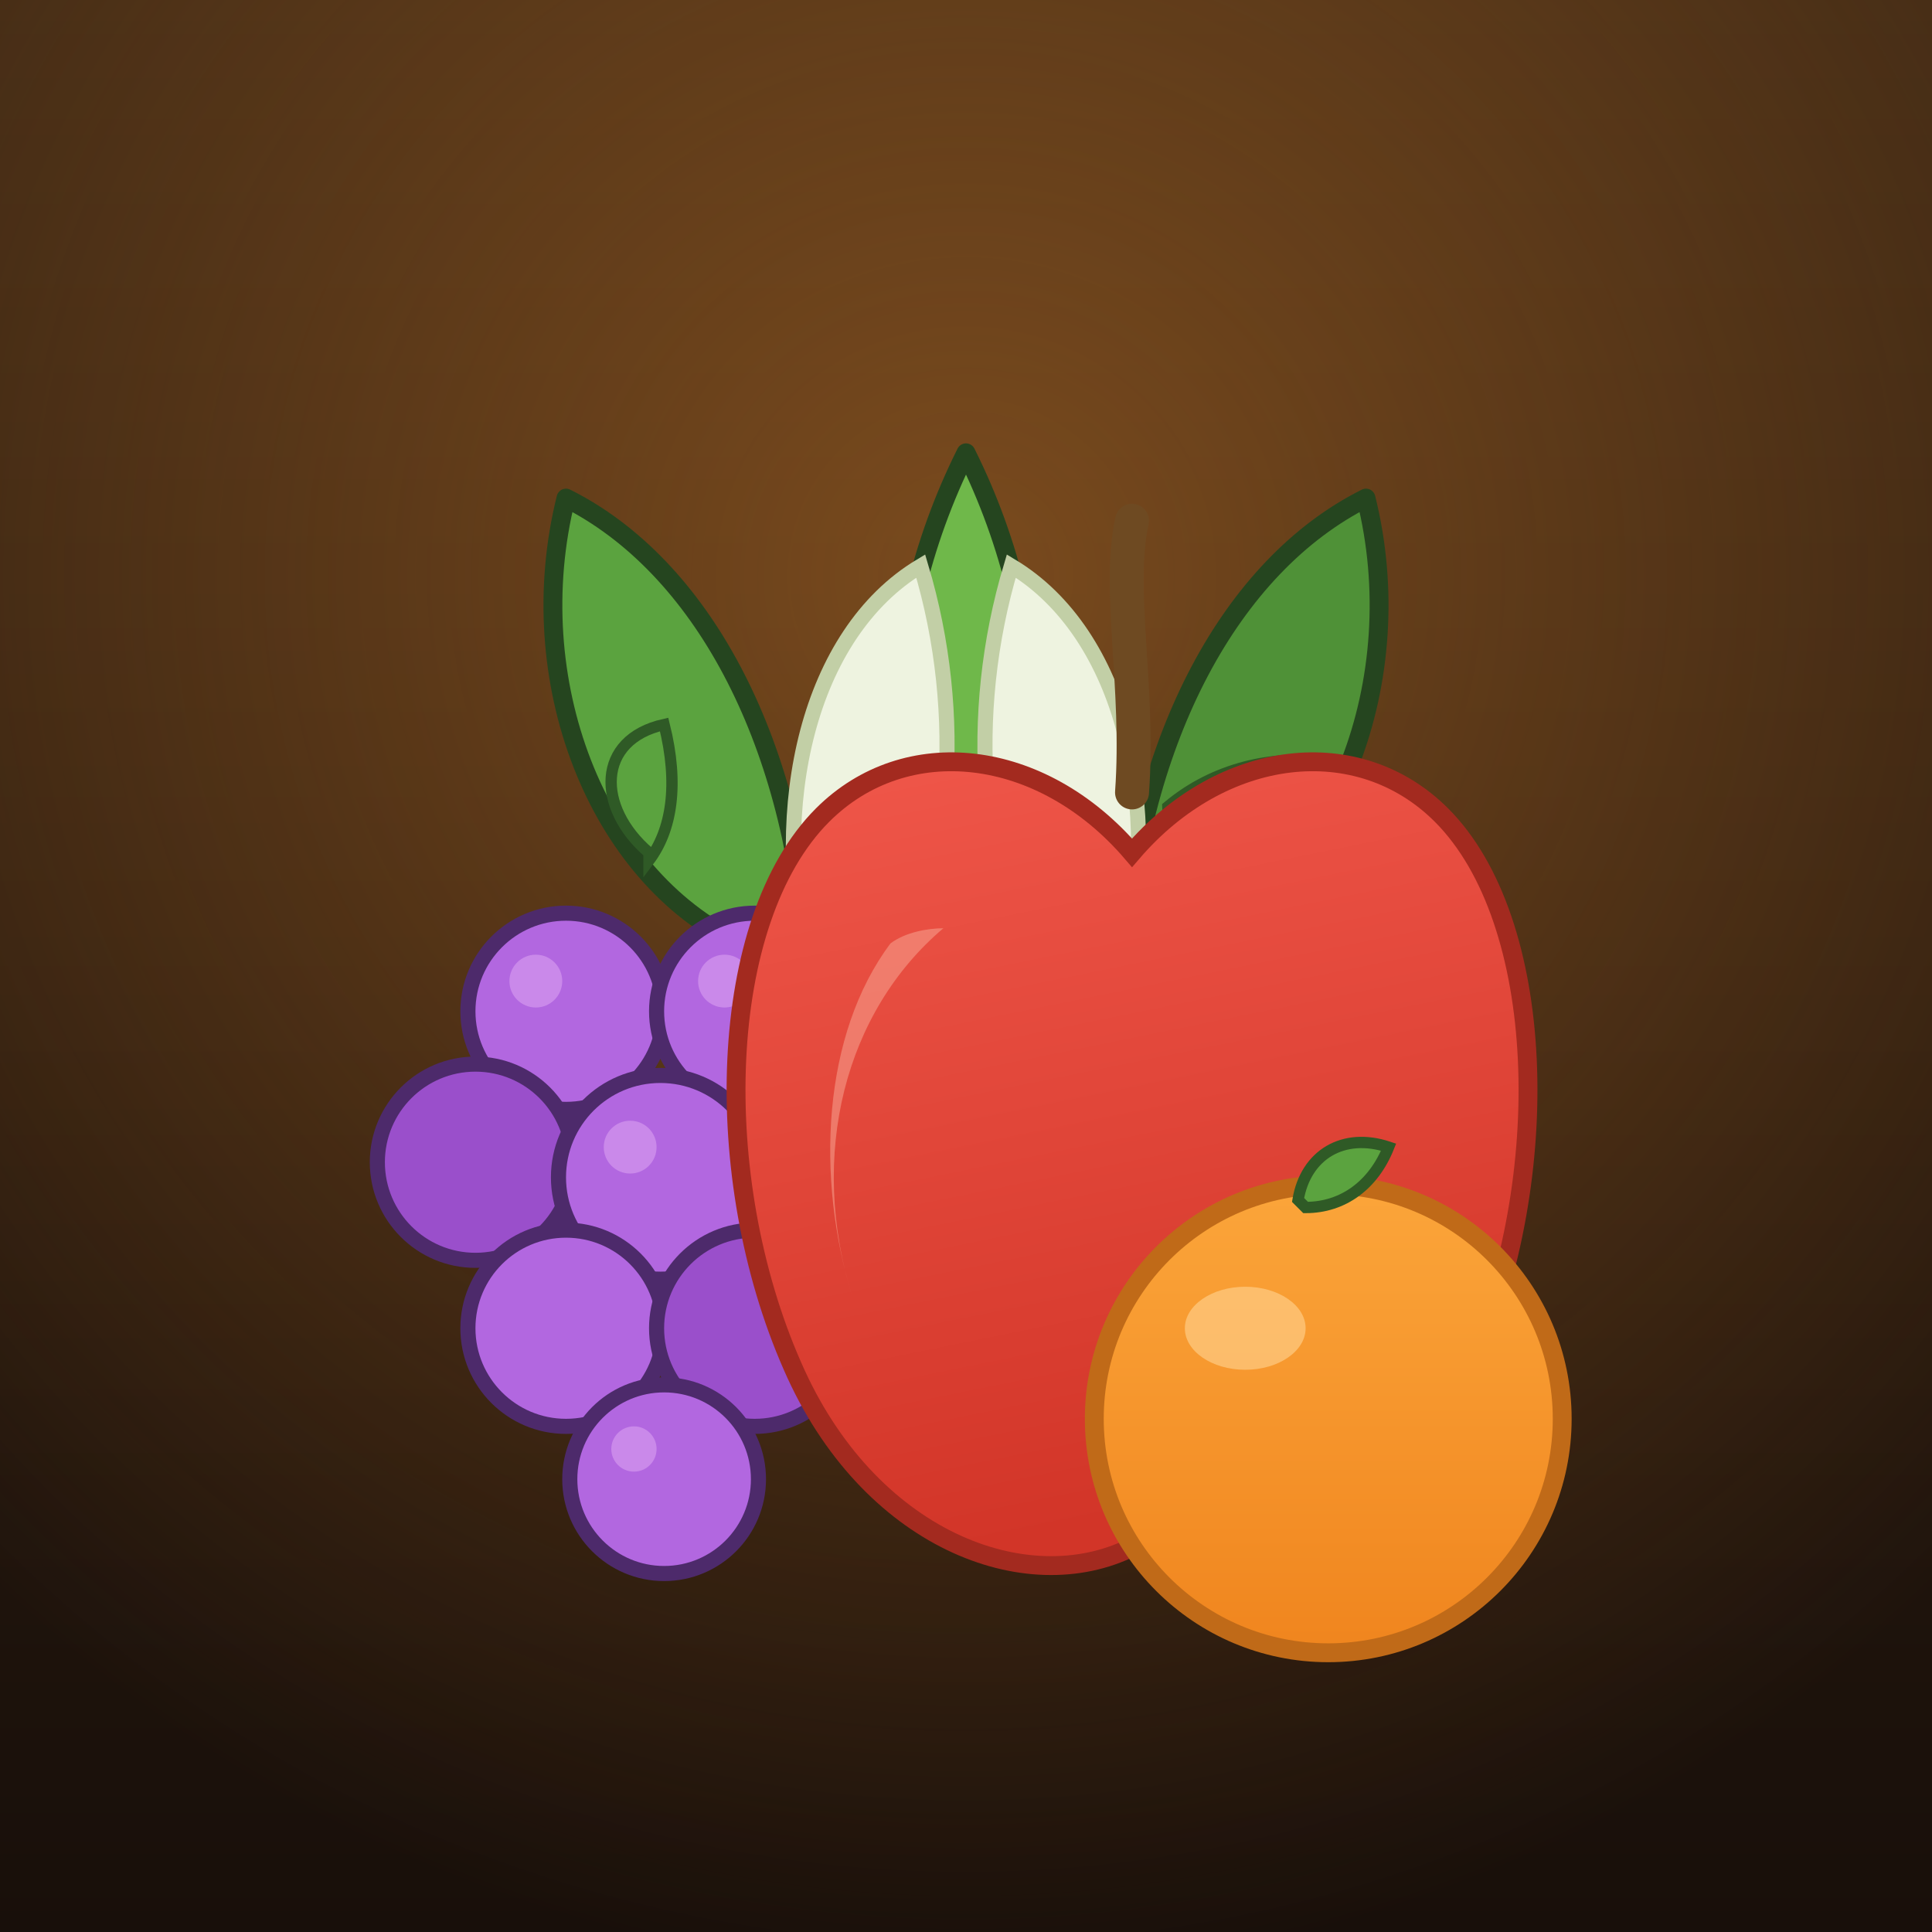
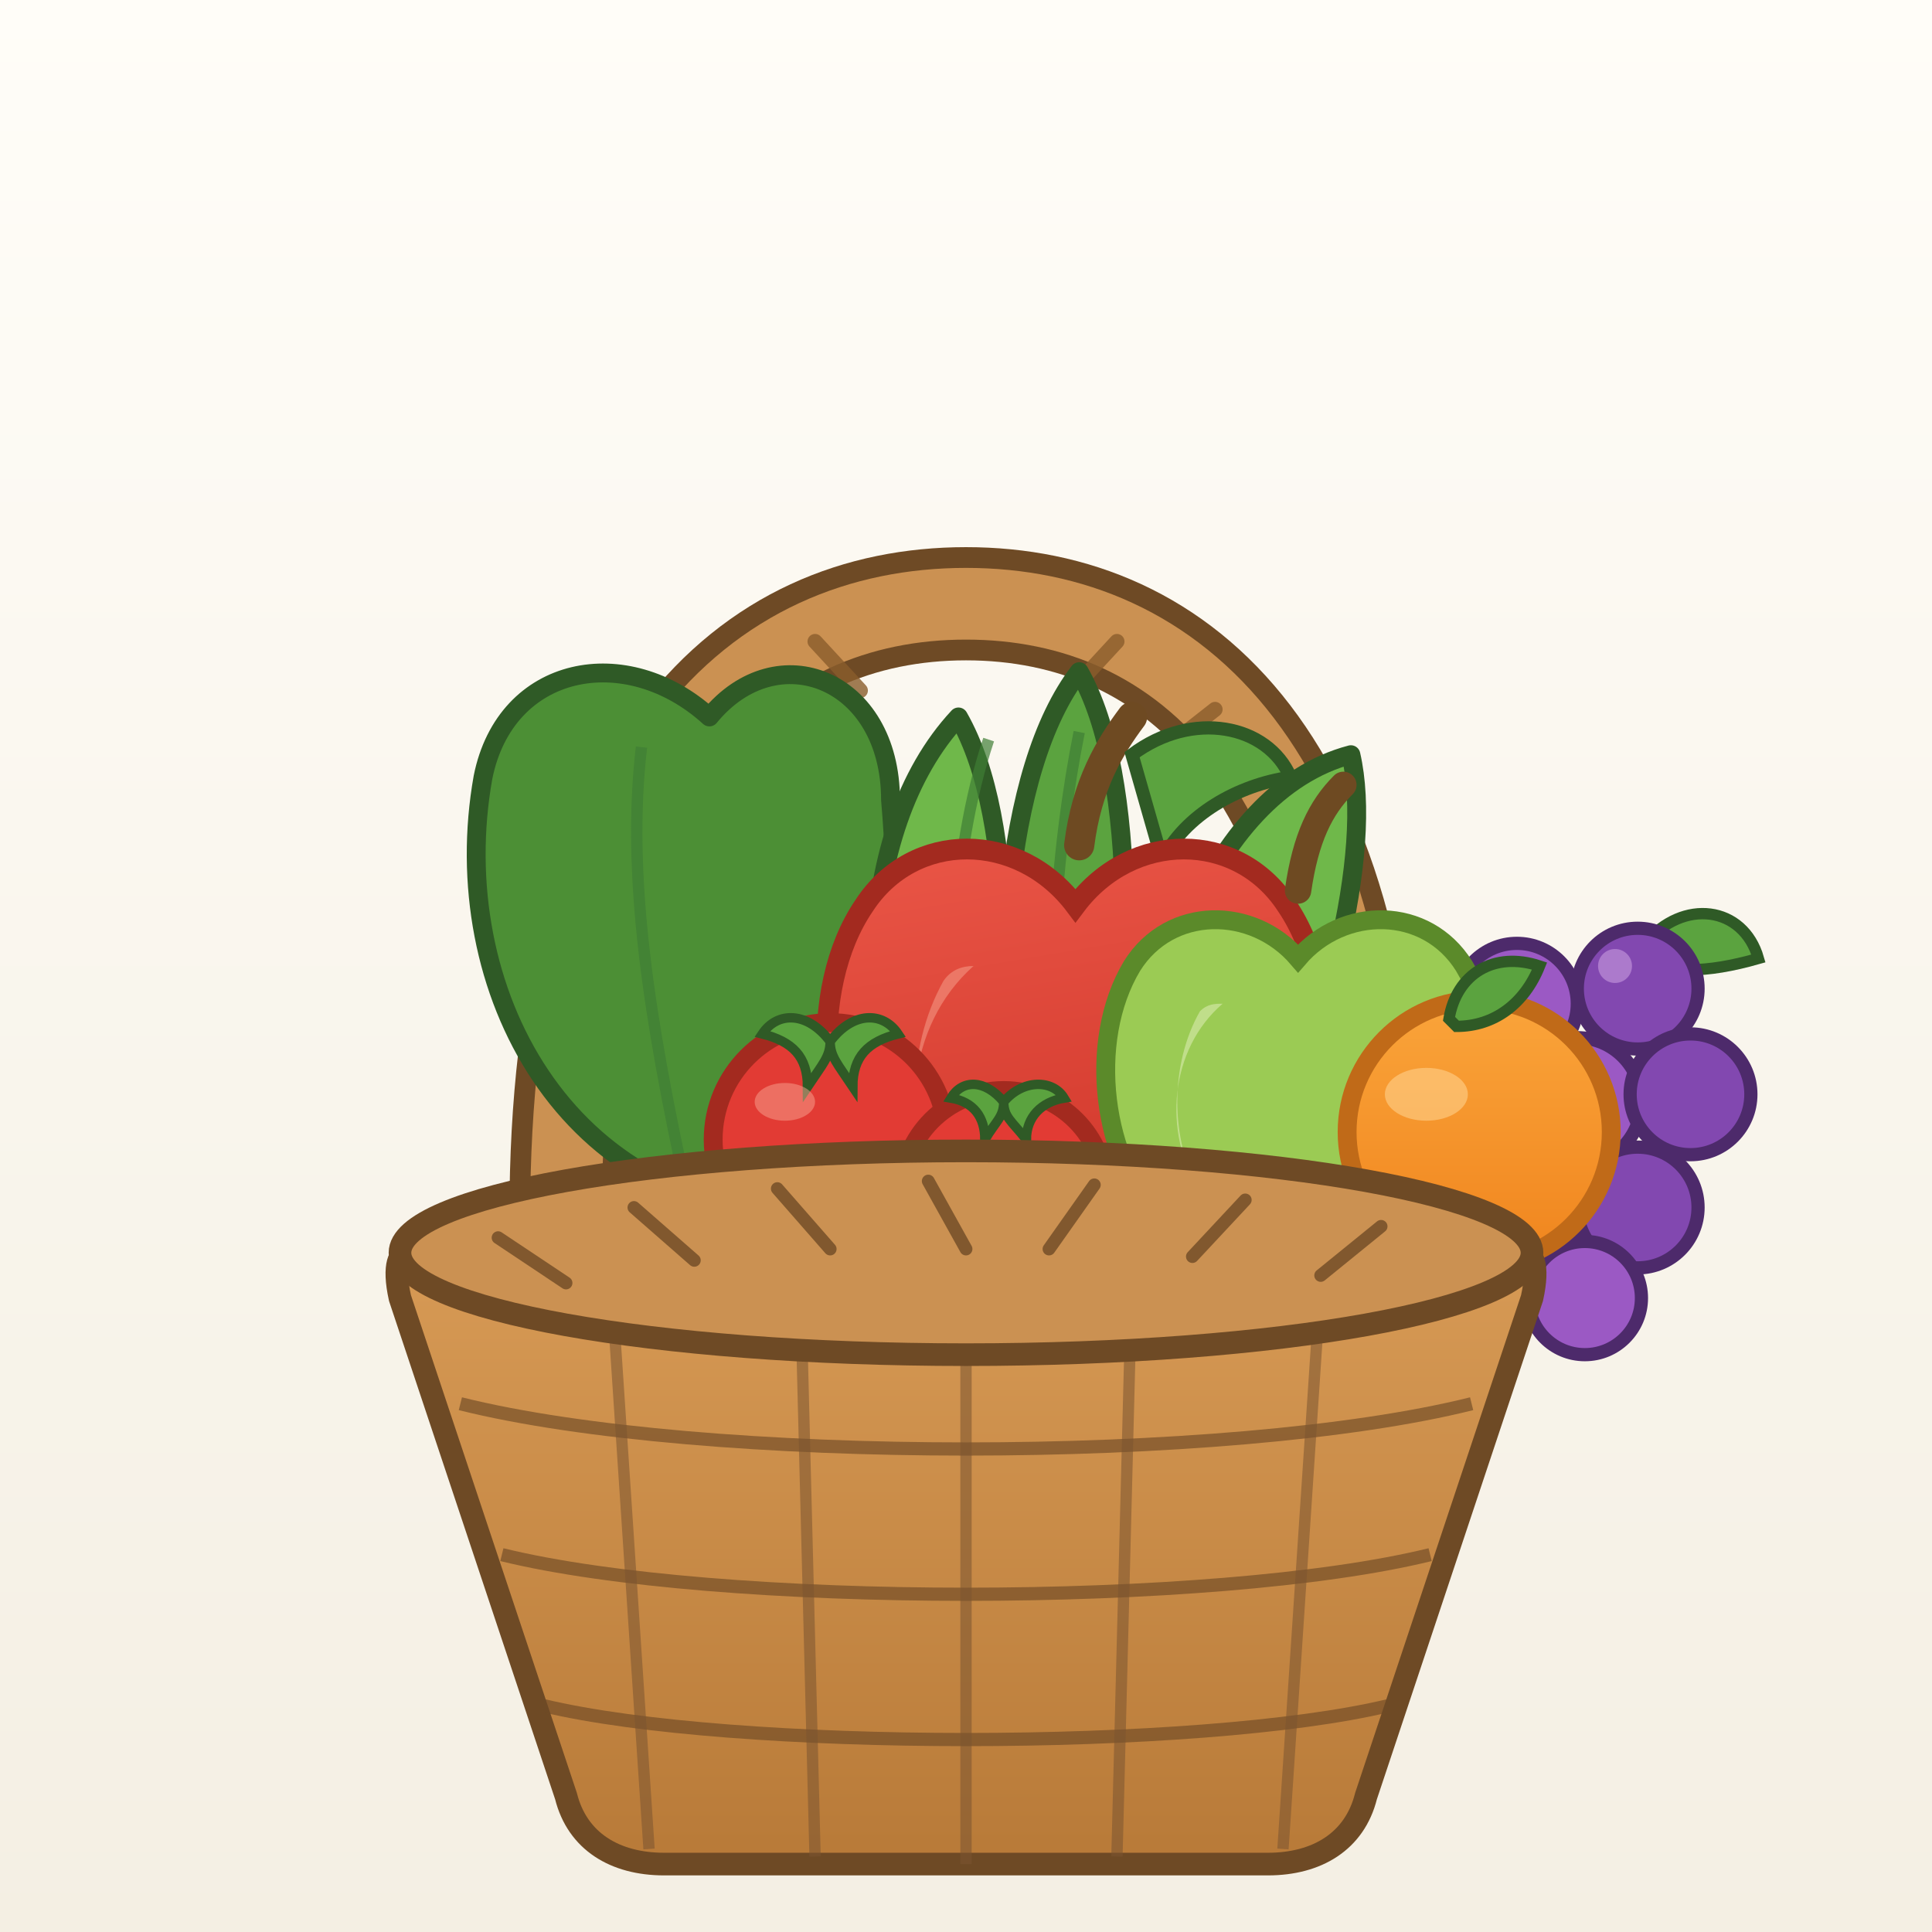
- <svg xmlns="http://www.w3.org/2000/svg" viewBox="0 0 512 512" width="512" height="512" role="img" aria-label="精準進貨 App 圖示：蔬果">
+ <svg xmlns="http://www.w3.org/2000/svg" viewBox="0 0 512 512" width="512" height="512" role="img" aria-label="精準進貨 App 圖示：蔬果籃">
  <defs>
-     <linearGradient id="bg" x1="0" y1="0" x2="0" y2="1">
-       <stop offset="0" stop-color="#3A2614" />
-       <stop offset="1" stop-color="#180F0A" />
+     <linearGradient id="bgc" x1="0" y1="0" x2="0" y2="1">
+       <stop offset="0" stop-color="#FFFDF8" />
+       <stop offset="1" stop-color="#F4EFE3" />
    </linearGradient>
-     <radialGradient id="glow" cx="0.5" cy="0.30" r="0.72">
-       <stop offset="0" stop-color="#C4762A" stop-opacity="0.5" />
-       <stop offset="1" stop-color="#C4762A" stop-opacity="0" />
-     </radialGradient>
+     <linearGradient id="basket" x1="0" y1="0" x2="0" y2="1">
+       <stop offset="0" stop-color="#D79A55" />
+       <stop offset="1" stop-color="#B87A38" />
+     </linearGradient>
    <linearGradient id="apple" x1="0" y1="0" x2="0.2" y2="1">
-       <stop offset="0" stop-color="#F0574A" />
-       <stop offset="1" stop-color="#D23528" />
+       <stop offset="0" stop-color="#EA5647" />
+       <stop offset="1" stop-color="#D0362A" />
    </linearGradient>
    <linearGradient id="orange" x1="0" y1="0" x2="0" y2="1">
-       <stop offset="0" stop-color="#FBA53A" />
+       <stop offset="0" stop-color="#FAA43A" />
      <stop offset="1" stop-color="#F0851E" />
    </linearGradient>
  </defs>
-   <rect width="512" height="512" fill="url(#bg)" />
-   <rect width="512" height="512" fill="url(#glow)" />
-   <g stroke="#25451f" stroke-width="5" stroke-linejoin="round">
-     <path d="M196 250C158 232 138 180 150 132C186 150 210 196 214 252Z" fill="#5ba33f" />
-     <path d="M316 250C354 232 374 180 362 132C326 150 302 196 298 252Z" fill="#4f9137" />
-     <path d="M256 268C232 224 232 168 256 120C280 168 280 224 256 268Z" fill="#6fb84a" />
+   <rect width="512" height="512" fill="url(#bgc)" />
+   <path d="M150 322C150 202 200 160 256 160C312 160 362 202 362 322" fill="none" stroke="#6E4A25" stroke-width="30" stroke-linecap="round" />
+   <path d="M150 322C150 202 200 160 256 160C312 160 362 202 362 322" fill="none" stroke="#CB9152" stroke-width="19" stroke-linecap="round" />
+   <g stroke="#8A5C2C" stroke-width="4" stroke-linecap="round" opacity="0.8">
+     <path d="M168 214l15 9" />
+     <path d="M190 188l14 11" />
+     <path d="M216 170l12 13" />
+     <path d="M296 170l-12 13" />
+     <path d="M322 188l-14 11" />
+     <path d="M344 214l-15 9" />
  </g>
-   <g fill="#eef3e0" stroke="#c2cfa6" stroke-width="4">
-     <path d="M214 256C204 214 214 168 244 150C256 190 252 232 236 262Z" />
-     <path d="M298 256C308 214 298 168 268 150C256 190 260 232 276 262Z" />
+   <g stroke="#2F5A26" stroke-width="5" stroke-linejoin="round">
+     <path d="M214 322C150 322 118 262 128 206C134 176 166 170 188 190C206 168 236 180 236 212C240 258 234 300 208 322Z" fill="#4C8F35" />
+     <path d="M300 322C300 268 320 210 358 200C364 226 352 274 330 322Z" fill="#6FB84A" />
+     <path d="M244 322C226 280 226 220 254 190C270 218 268 274 260 322Z" fill="#6FB84A" />
+     <path d="M270 320C262 262 266 204 286 178C302 206 300 266 292 320Z" fill="#5BA33F" />
+   </g>
+   <g stroke="#3F7D34" stroke-width="3" fill="none" opacity="0.7">
+     <path d="M182 316C172 270 166 232 170 198" />
+     <path d="M254 314C250 268 252 226 262 196" />
+     <path d="M282 314C276 268 280 224 286 194" />
  </g>
  <g>
-     <path d="M172 226C158 214 158 196 176 192C180 208 178 220 172 228Z" fill="#5ba33f" stroke="#2f5a26" stroke-width="3" />
-     <g stroke="#4d2a6b" stroke-width="4" fill="#B267E0">
-       <circle cx="150" cy="268" r="26" />
-       <circle cx="200" cy="268" r="26" />
-       <circle cx="126" cy="308" r="26" fill="#9A4FCB" />
-       <circle cx="175" cy="312" r="27" />
-       <circle cx="224" cy="308" r="26" fill="#9A4FCB" />
-       <circle cx="150" cy="352" r="26" />
-       <circle cx="200" cy="352" r="26" fill="#9A4FCB" />
-       <circle cx="176" cy="392" r="25" />
+     <path d="M436 250C446 238 462 240 466 254C452 258 442 258 434 254Z" fill="#5BA33F" stroke="#2F5A26" stroke-width="3" />
+     <g stroke="#4D2A6B" stroke-width="3.5" fill="#9B59C4">
+       <circle cx="402" cy="266" r="16" />
+       <circle cx="434" cy="262" r="16" fill="#8248B0" />
+       <circle cx="388" cy="294" r="16" fill="#8248B0" />
+       <circle cx="418" cy="292" r="17" />
+       <circle cx="448" cy="290" r="16" fill="#8248B0" />
+       <circle cx="404" cy="320" r="16" />
+       <circle cx="434" cy="320" r="16" fill="#8248B0" />
+       <circle cx="420" cy="344" r="15" />
    </g>
-     <g fill="#D79BF0" opacity="0.65">
-       <circle cx="142" cy="260" r="7" />
-       <circle cx="192" cy="260" r="7" />
-       <circle cx="167" cy="304" r="7" />
-       <circle cx="168" cy="384" r="6" />
+     <g fill="#C89BE0" opacity="0.6">
+       <circle cx="396" cy="260" r="4.5" />
+       <circle cx="428" cy="256" r="4.5" />
+       <circle cx="412" cy="286" r="4.5" />
    </g>
  </g>
  <g>
-     <path d="M310 214C334 194 372 200 388 224C332 214 316 236 312 258Z" fill="#5ba33f" stroke="#2f5a26" stroke-width="4" />
-     <path d="M300 210C302 182 296 156 300 138" fill="none" stroke="#6E4A22" stroke-width="9" stroke-linecap="round" />
-     <path d="M300 226C276 198 240 194 218 216C190 244 188 312 210 362C230 408 272 424 300 410C328 424 370 408 390 362C412 312 410 244 382 216C360 194 324 198 300 226Z" fill="url(#apple)" stroke="#A32A1F" stroke-width="5" />
-     <path d="M236 250C218 274 216 312 226 344C214 306 224 268 250 246C246 246 240 247 236 250Z" fill="#F7A38F" opacity="0.55" />
+     <path d="M286 224C288 208 294 198 300 190" fill="none" stroke="#6E4A22" stroke-width="8" stroke-linecap="round" />
+     <path d="M300 200C316 188 336 192 342 206C328 208 314 216 308 228Z" fill="#5BA33F" stroke="#2F5A26" stroke-width="3.5" />
+     <path d="M285 240C270 220 242 220 229 240C214 262 216 302 236 324C251 340 277 340 285 328C293 340 319 340 334 324C354 302 356 262 341 240C328 220 300 220 285 240Z" fill="url(#apple)" stroke="#A32A1F" stroke-width="5.5" />
+     <path d="M250 260C240 278 240 302 250 320C238 300 240 272 258 256C255 256 252 257 250 260Z" fill="#F7A38F" opacity="0.5" />
  </g>
  <g>
-     <circle cx="352" cy="376" r="62" fill="url(#orange)" stroke="#C06A18" stroke-width="5" />
-     <path d="M344 318C346 306 356 300 368 304C364 314 356 320 346 320Z" fill="#5ba33f" stroke="#2f5a26" stroke-width="3" />
-     <ellipse cx="330" cy="352" rx="16" ry="11" fill="#FFD08A" opacity="0.65" />
+     <path d="M344 236C346 222 350 214 356 208" fill="none" stroke="#6E4A22" stroke-width="7" stroke-linecap="round" />
+     <path d="M344 254C332 240 310 240 300 256C288 276 292 308 308 324C320 336 340 334 344 326C348 334 368 336 380 324C396 308 400 276 388 256C378 240 356 240 344 254Z" fill="#9BCB54" stroke="#5B8A2A" stroke-width="5" />
+     <path d="M318 268C310 282 310 302 318 316C308 300 310 278 324 266C322 266 320 266 318 268Z" fill="#E6F2C0" opacity="0.5" />
+   </g>
+   <g>
+     <circle cx="392" cy="300" r="35" fill="url(#orange)" stroke="#C06A18" stroke-width="5" />
+     <path d="M384 270C386 258 396 252 408 256C404 266 396 272 386 272Z" fill="#5BA33F" stroke="#2F5A26" stroke-width="3" />
+     <ellipse cx="378" cy="290" rx="11" ry="7" fill="#FFD08A" opacity="0.6" />
+   </g>
+   <g stroke="#A32A1F" stroke-width="5">
+     <circle cx="220" cy="302" r="31" fill="#E23B34" />
+     <circle cx="266" cy="316" r="27" fill="#E23B34" />
+   </g>
+   <g fill="#5BA33F" stroke="#2F5A26" stroke-width="2.5">
+     <path d="M220 276C214 268 206 268 202 274C210 276 214 280 214 288C218 282 220 280 220 276C220 280 222 282 226 288C226 280 230 276 238 274C234 268 226 268 220 276Z" />
+     <path d="M266 292C261 286 255 286 252 291C258 292 261 296 261 302C264 297 266 296 266 292C266 296 268 297 272 302C272 296 276 292 282 291C279 286 271 286 266 292Z" />
+   </g>
+   <g fill="#F7A38F" opacity="0.5">
+     <ellipse cx="208" cy="292" rx="8" ry="5" />
+     <ellipse cx="256" cy="308" rx="7" ry="4" />
+   </g>
+   <path d="M108 332C106 332 104 335 106 344L150 476C153 488 163 494 176 494L336 494C349 494 359 488 362 476L406 344C408 335 406 332 404 332Z" fill="url(#basket)" stroke="#6E4A25" stroke-width="6" stroke-linejoin="round" />
+   <g stroke="#6E4A25" stroke-width="3.5" fill="none" opacity="0.65">
+     <path d="M122 372C186 388 326 388 390 372" />
+     <path d="M133 412C190 426 322 426 379 412" />
+     <path d="M144 452C194 464 318 464 368 452" />
+   </g>
+   <g stroke="#7A5330" stroke-width="3" opacity="0.55">
+     <path d="M162 340L172 490" />
+     <path d="M212 336L216 492" />
+     <path d="M256 335L256 494" />
+     <path d="M300 336L296 492" />
+     <path d="M350 340L340 490" />
+   </g>
+   <ellipse cx="256" cy="332" rx="150" ry="27" fill="#CB9152" stroke="#6E4A25" stroke-width="6" />
+   <g stroke="#6E4A25" stroke-width="3.4" stroke-linecap="round" opacity="0.8">
+     <path d="M132 328l18 12" />
+     <path d="M168 320l16 14" />
+     <path d="M206 315l14 16" />
+     <path d="M246 313l10 18" />
+     <path d="M290 314l-12 17" />
+     <path d="M330 318l-14 15" />
+     <path d="M366 325l-16 13" />
  </g>
</svg>
